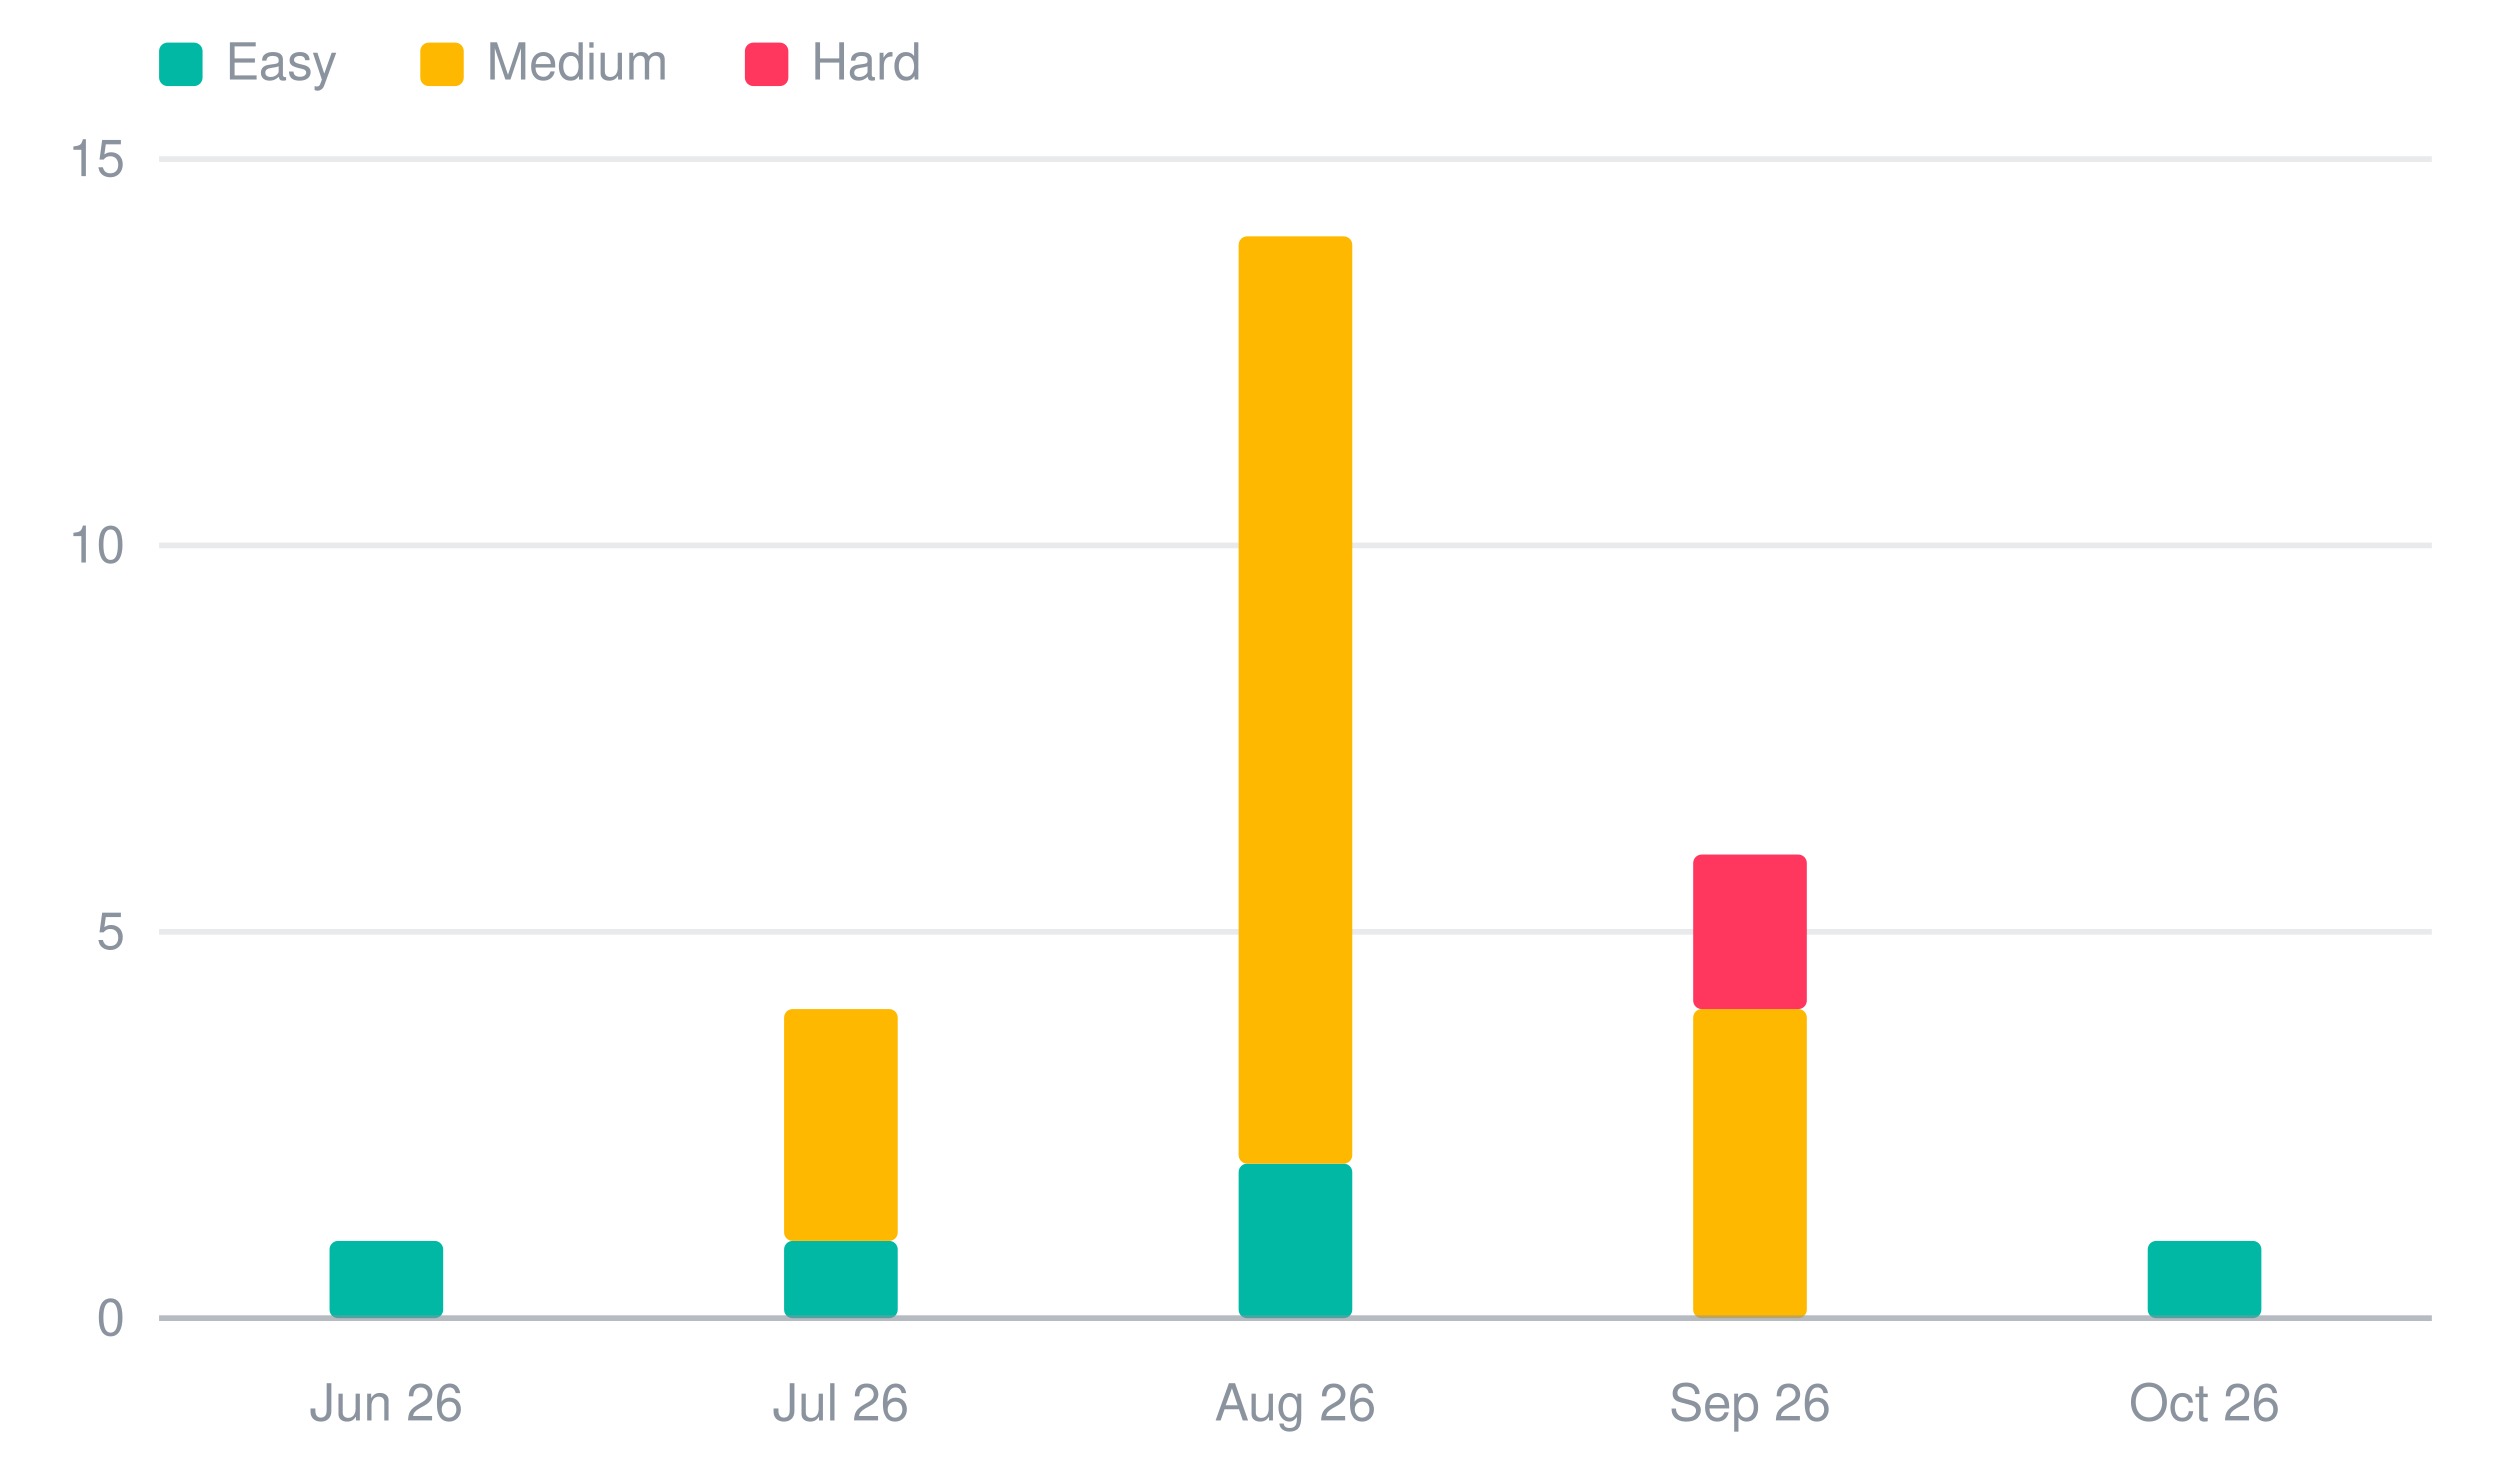
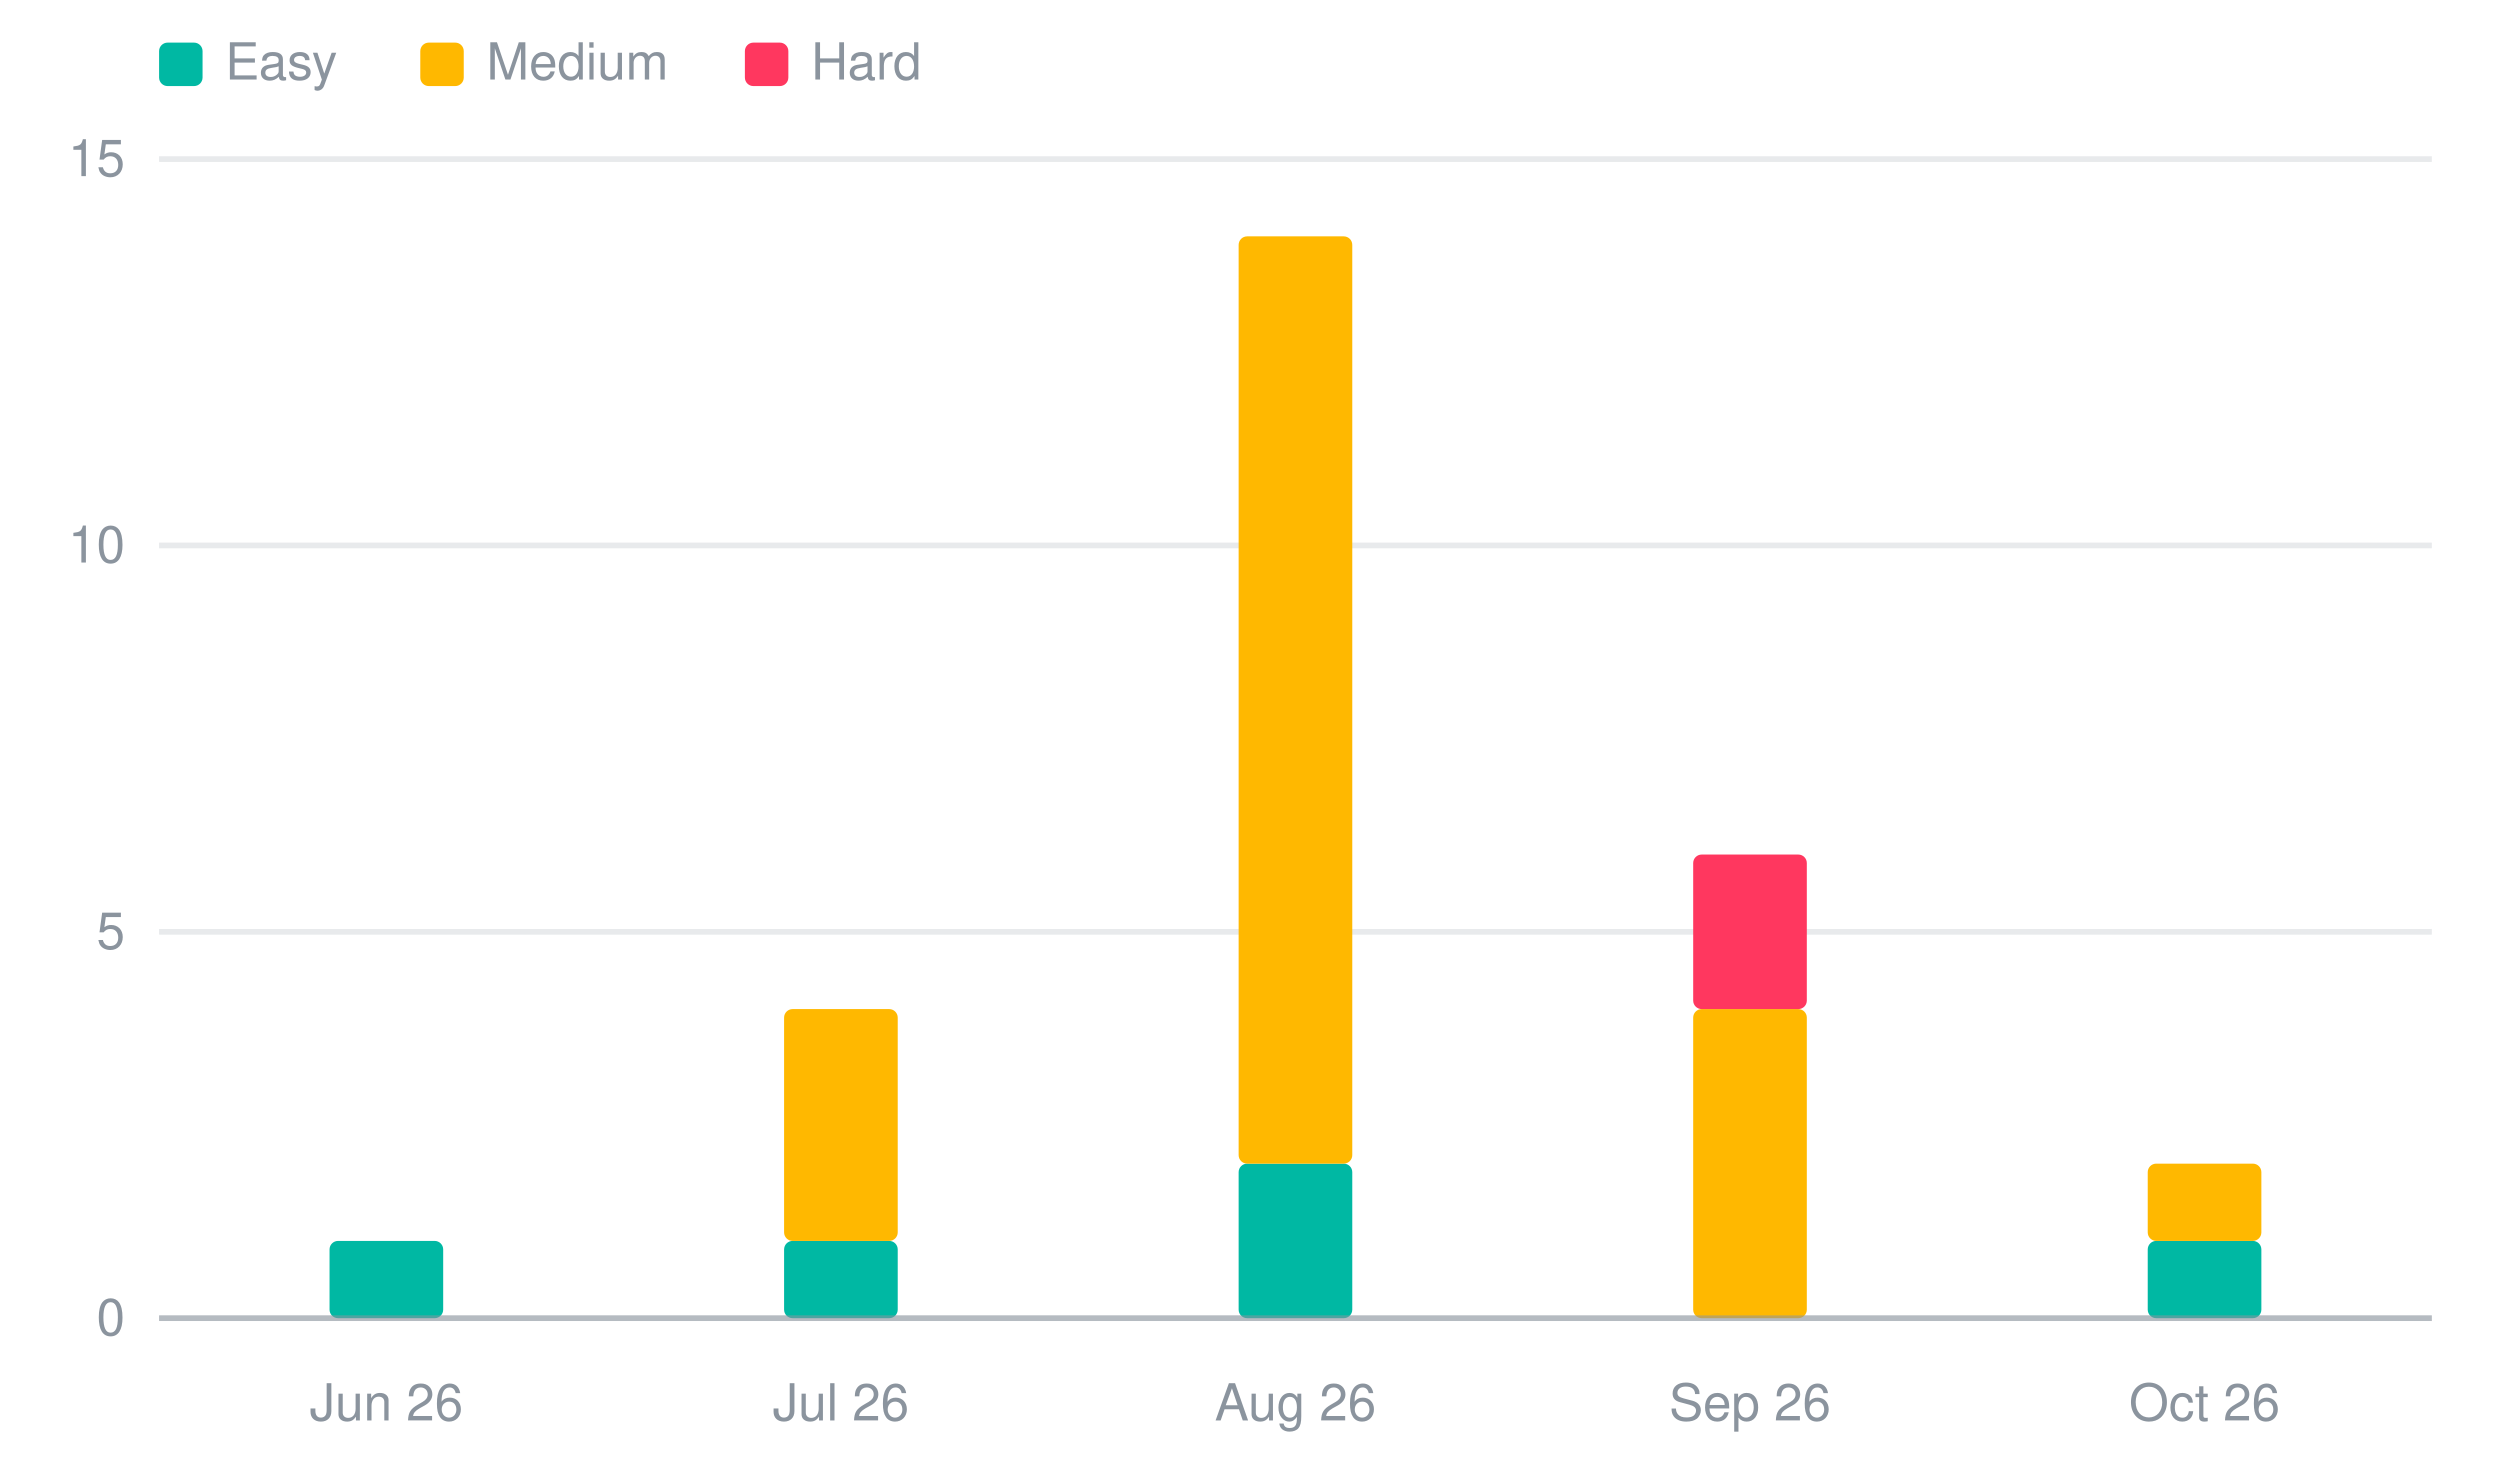
<svg xmlns="http://www.w3.org/2000/svg" viewBox="0 0 440 260" width="440" height="260" role="img" font-family="system-ui, -apple-system, Segoe UI, Helvetica, Arial, sans-serif">
  <line x1="28" y1="232" x2="428" y2="232" stroke="#8b949e" stroke-width="1" opacity="0.2" />
  <text x="22" y="235" font-size="9" fill="#8b949e" text-anchor="end" font-weight="normal" opacity="1">0</text>
  <line x1="28" y1="164" x2="428" y2="164" stroke="#8b949e" stroke-width="1" opacity="0.2" />
  <text x="22" y="167" font-size="9" fill="#8b949e" text-anchor="end" font-weight="normal" opacity="1">5</text>
  <line x1="28" y1="96" x2="428" y2="96" stroke="#8b949e" stroke-width="1" opacity="0.2" />
  <text x="22" y="99" font-size="9" fill="#8b949e" text-anchor="end" font-weight="normal" opacity="1">10</text>
  <line x1="28" y1="28" x2="428" y2="28" stroke="#8b949e" stroke-width="1" opacity="0.2" />
  <text x="22" y="31" font-size="9" fill="#8b949e" text-anchor="end" font-weight="normal" opacity="1">15</text>
  <rect x="58" y="218.4" width="20" height="13.6" rx="1.5" fill="#00b8a3" opacity="1" />
  <text x="68" y="250" font-size="9" fill="#8b949e" text-anchor="middle" font-weight="normal" opacity="1">Jun 26</text>
  <rect x="138" y="218.4" width="20" height="13.6" rx="1.5" fill="#00b8a3" opacity="1" />
  <rect x="138" y="177.6" width="20" height="40.8" rx="1.5" fill="#ffb800" opacity="1" />
  <text x="148" y="250" font-size="9" fill="#8b949e" text-anchor="middle" font-weight="normal" opacity="1">Jul 26</text>
  <rect x="218" y="204.8" width="20" height="27.2" rx="1.5" fill="#00b8a3" opacity="1" />
  <rect x="218" y="41.6" width="20" height="163.2" rx="1.5" fill="#ffb800" opacity="1" />
  <text x="228" y="250" font-size="9" fill="#8b949e" text-anchor="middle" font-weight="normal" opacity="1">Aug 26</text>
  <rect x="298" y="177.6" width="20" height="54.4" rx="1.5" fill="#ffb800" opacity="1" />
  <rect x="298" y="150.4" width="20" height="27.2" rx="1.5" fill="#ff375f" opacity="1" />
  <text x="308" y="250" font-size="9" fill="#8b949e" text-anchor="middle" font-weight="normal" opacity="1">Sep 26</text>
  <rect x="378" y="218.4" width="20" height="13.6" rx="1.5" fill="#00b8a3" opacity="1" />
+   <rect x="378" y="204.8" width="20" height="13.6" rx="1.5" fill="#ffb800" opacity="1" />
  <text x="388" y="250" font-size="9" fill="#8b949e" text-anchor="middle" font-weight="normal" opacity="1">Oct 26</text>
  <line x1="28" y1="232" x2="428" y2="232" stroke="#8b949e" stroke-width="1" opacity="0.55" />
  <rect x="28" y="7.5" width="7.65" height="7.65" rx="1.5" fill="#00b8a3" opacity="1" />
  <text x="39.65" y="14" font-size="9" fill="#8b949e" text-anchor="start" font-weight="normal" opacity="1">Easy</text>
  <rect x="73.97" y="7.5" width="7.65" height="7.65" rx="1.5" fill="#ffb800" opacity="1" />
  <text x="85.62" y="14" font-size="9" fill="#8b949e" text-anchor="start" font-weight="normal" opacity="1">Medium</text>
  <rect x="131.1" y="7.5" width="7.65" height="7.65" rx="1.5" fill="#ff375f" opacity="1" />
  <text x="142.75" y="14" font-size="9" fill="#8b949e" text-anchor="start" font-weight="normal" opacity="1">Hard</text>
</svg>
